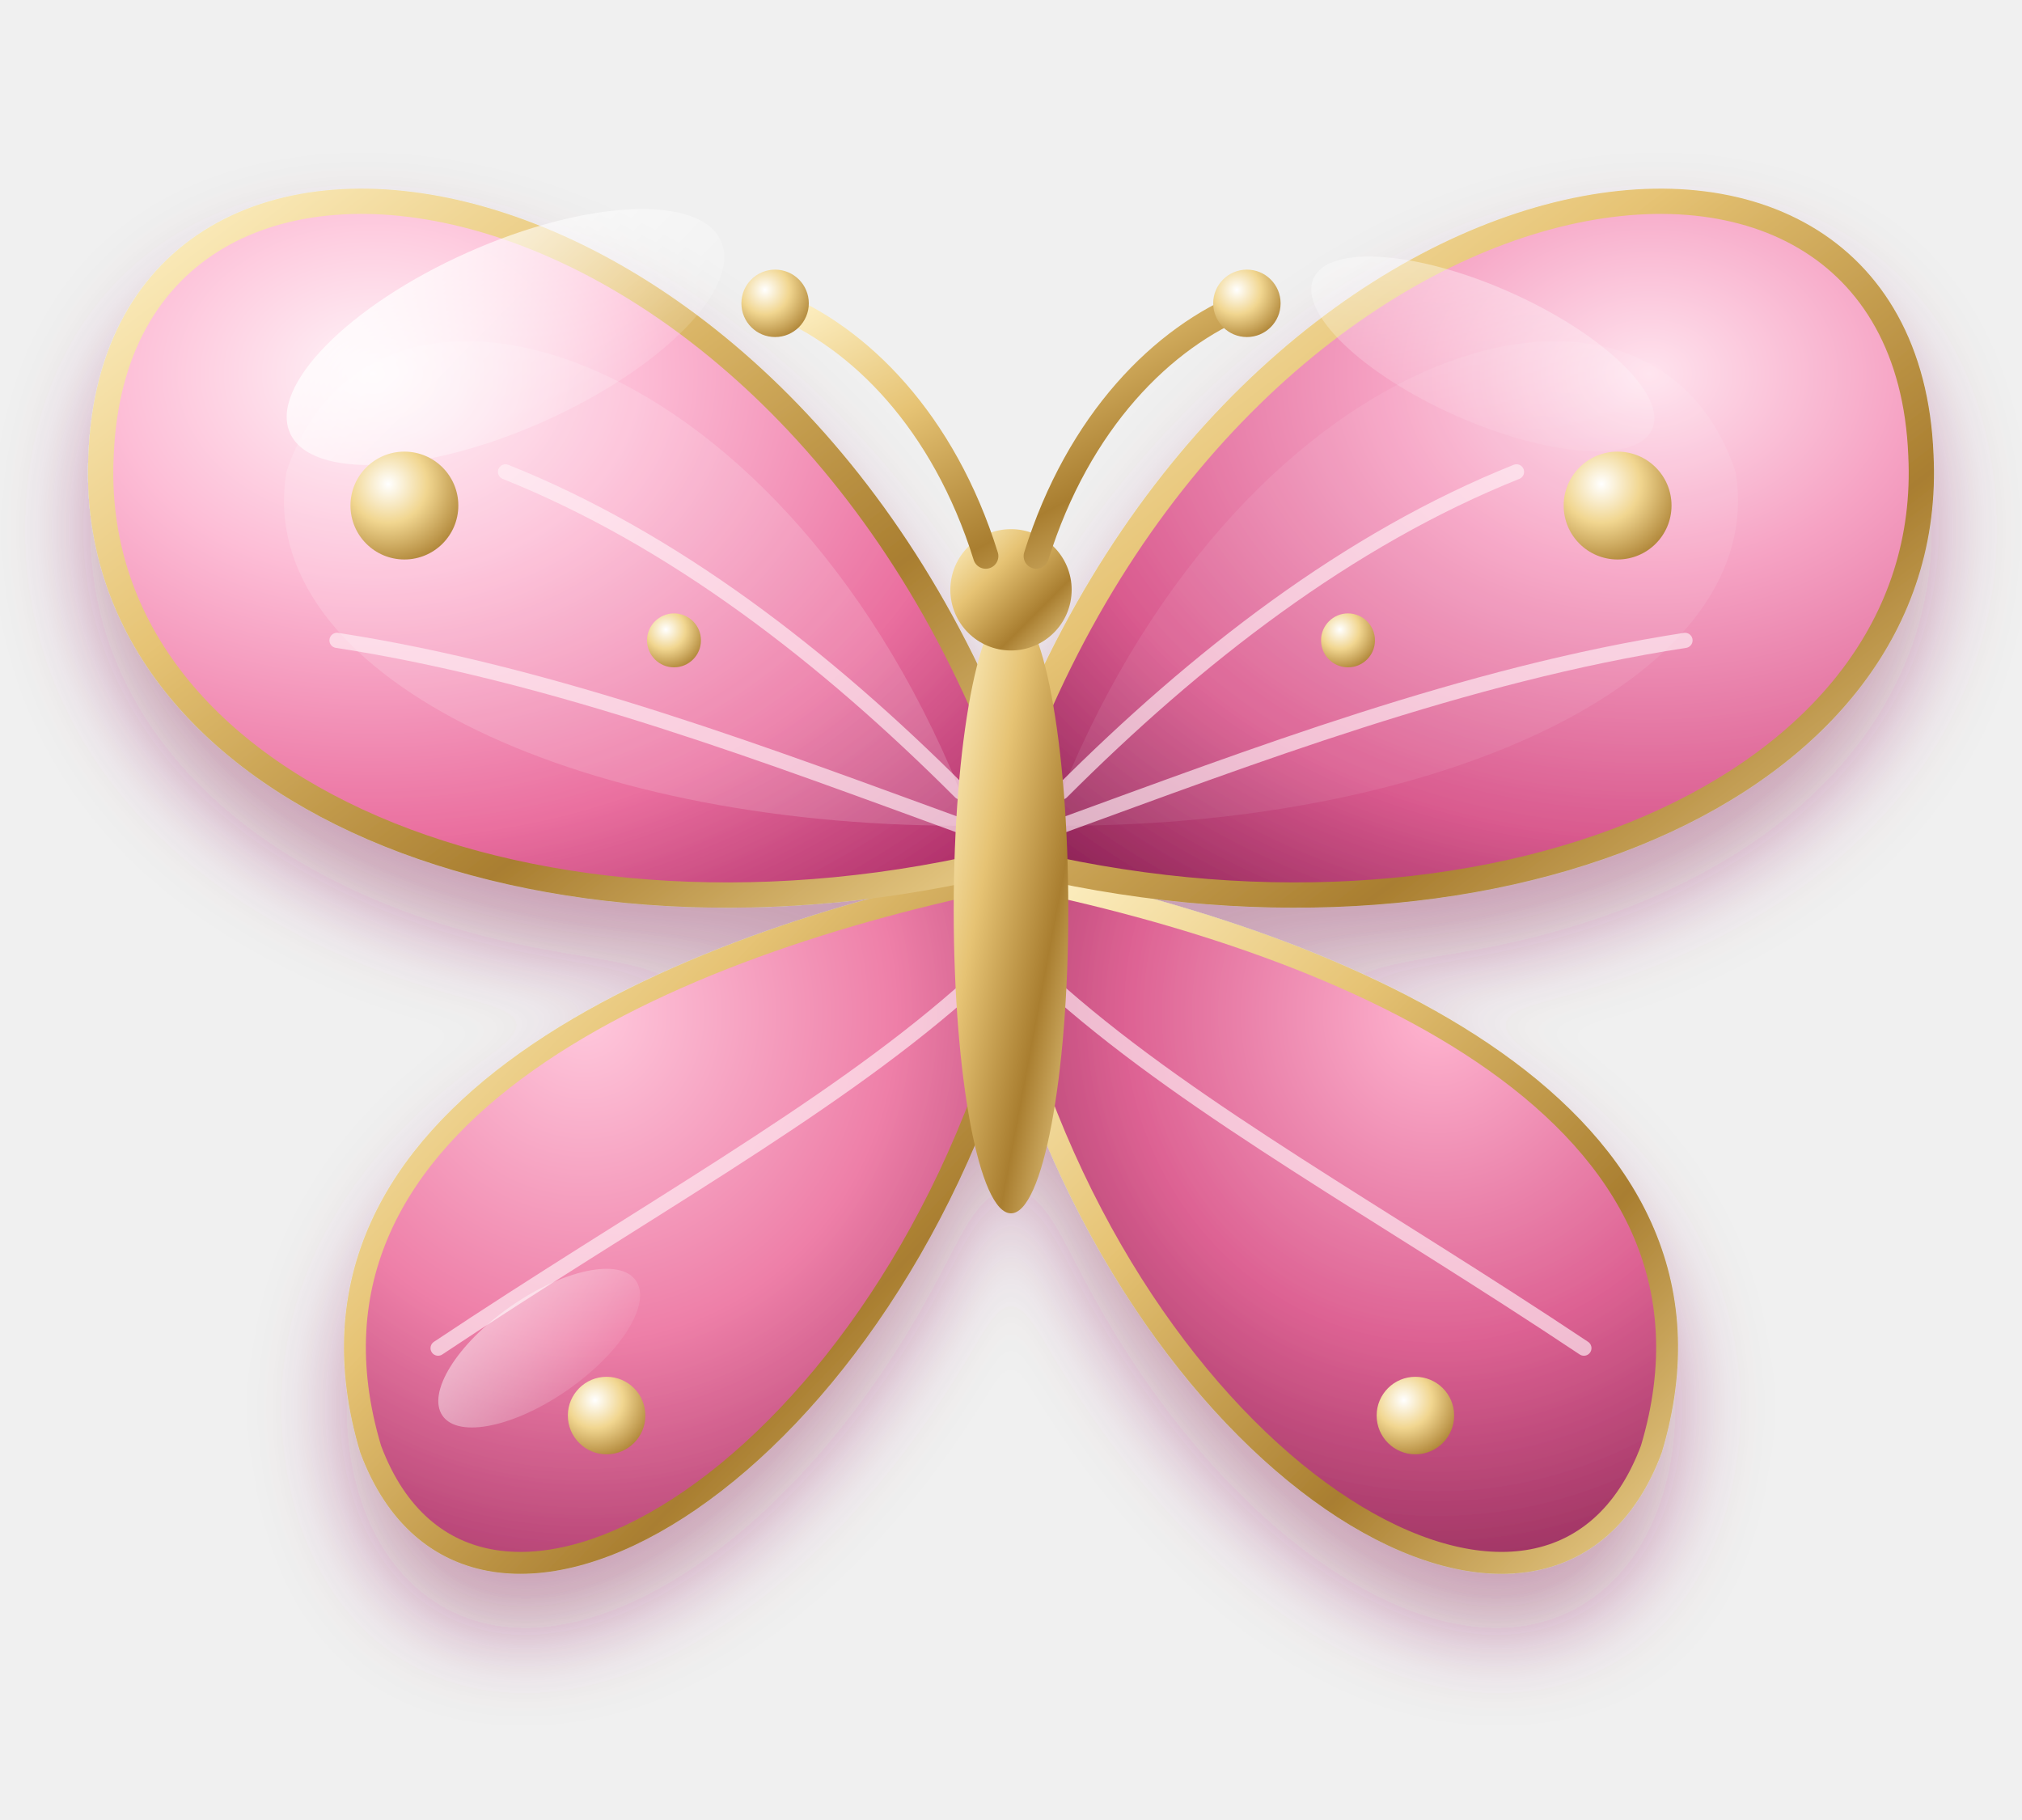
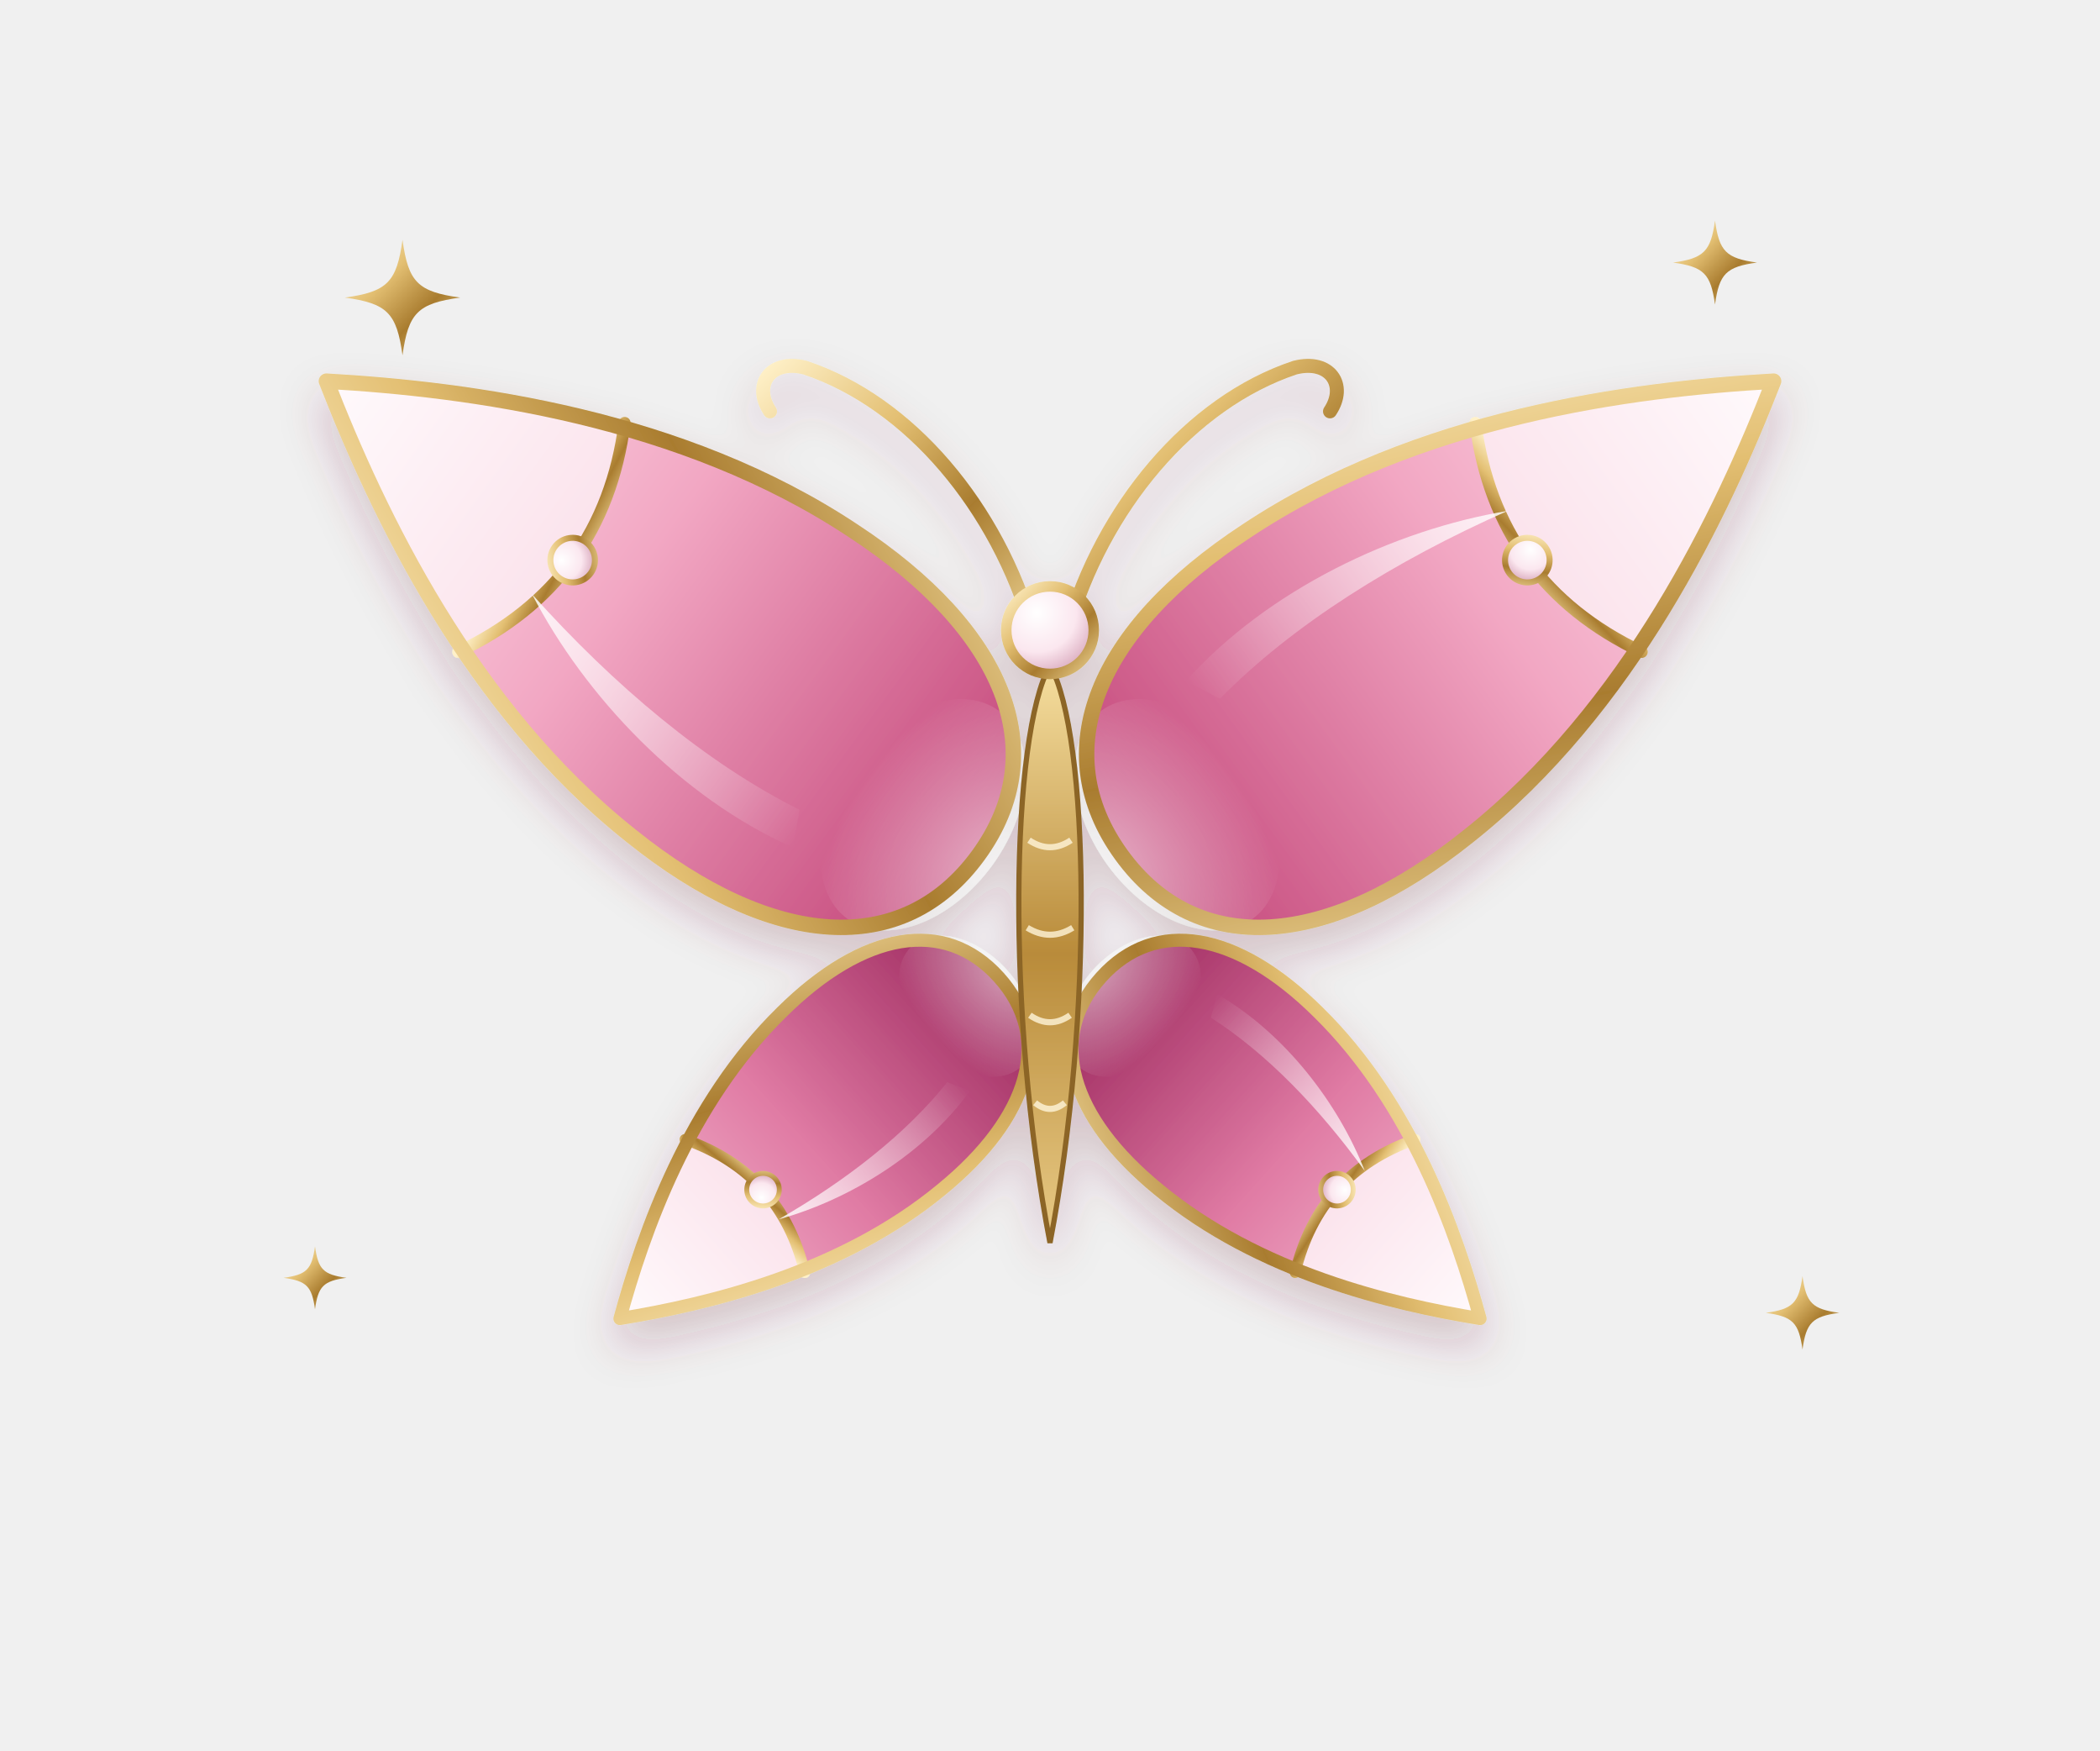
- <svg xmlns="http://www.w3.org/2000/svg" viewBox="0 0 120 108" role="img" aria-label="Nails by Mary butterfly logo">
+ <svg xmlns="http://www.w3.org/2000/svg" viewBox="0 0 240 200" role="img" aria-label="Nails by Mary butterfly logo: wings shaped like four almond nails in blush and rose with gold edges">
  <defs>
-     <filter id="sh" x="-20%" y="-20%" width="140%" height="150%">
-       <feDropShadow dx="0" dy="3.5" stdDeviation="2.6" flood-color="#8A1F4F" flood-opacity="0.38" />
+     <path id="nail" d="M0 -4 C-15 -4 -23 -17 -22 -38 C-21 -62 -9 -84 0 -98 C9 -84 21 -62 22 -38 C23 -17 15 -4 0 -4 Z" />
+     <path id="tip" d="M-16.5 -67 Q0 -58 16.5 -67 C11 -78 5 -89 0 -98 C-5 -89 -11 -78 -16.5 -67 Z" />
+     <path id="gloss" d="M-12 -22 C-15 -36 -12 -52 -6 -64 C-9 -50 -10 -36 -8 -24 Z" />
+     <linearGradient id="polish" x1="0" y1="0" x2="0" y2="1">
+       <stop offset="0" stop-color="#FCE4EE" />
+       <stop offset="0.45" stop-color="#F2A7C3" />
+       <stop offset="1" stop-color="#C4477A" />
+     </linearGradient>
+     <linearGradient id="polishDeep" x1="0" y1="0" x2="0" y2="1">
+       <stop offset="0" stop-color="#F7C6D9" />
+       <stop offset="0.5" stop-color="#E07BA4" />
+       <stop offset="1" stop-color="#9E2A5F" />
+     </linearGradient>
+     <linearGradient id="gold" x1="0" y1="0" x2="1" y2="1">
+       <stop offset="0" stop-color="#FFF1C9" />
+       <stop offset="0.35" stop-color="#E3BF72" />
+       <stop offset="0.65" stop-color="#A97C2F" />
+       <stop offset="1" stop-color="#EBD08F" />
+     </linearGradient>
+     <linearGradient id="goldV" x1="0" y1="0" x2="0" y2="1">
+       <stop offset="0" stop-color="#F6DFA0" />
+       <stop offset="0.5" stop-color="#B98B3A" />
+       <stop offset="1" stop-color="#E9CB86" />
+     </linearGradient>
+     <linearGradient id="glossFill" x1="0" y1="1" x2="0" y2="0">
+       <stop offset="0" stop-color="#FFFFFF" stop-opacity="0" />
+       <stop offset="1" stop-color="#FFFFFF" stop-opacity="0.85" />
+     </linearGradient>
+     <radialGradient id="pearl" cx="0.35" cy="0.3" r="0.75">
+       <stop offset="0" stop-color="#FFFFFF" />
+       <stop offset="0.6" stop-color="#FBE7EF" />
+       <stop offset="1" stop-color="#D9A9BD" />
+     </radialGradient>
+     <filter id="lift" x="-20%" y="-20%" width="140%" height="140%">
+       <feDropShadow dx="0" dy="2.5" stdDeviation="2.5" flood-color="#7A1F48" flood-opacity="0.22" />
    </filter>
-     <radialGradient id="wl" cx="0.3" cy="0.25" r="0.95">
-       <stop offset="0" stop-color="#FFF4F8" />
-       <stop offset="0.3" stop-color="#FDBDD6" />
-       <stop offset="0.7" stop-color="#EA6F9F" />
-       <stop offset="1" stop-color="#B0306A" />
+     <linearGradient id="frenchTip" x1="0" y1="1" x2="0" y2="0">
+       <stop offset="0" stop-color="#FBE3EC" />
+       <stop offset="1" stop-color="#FFFAFC" />
+     </linearGradient>
+     <radialGradient id="lunula" cx="0.5" cy="1" r="0.9">
+       <stop offset="0" stop-color="#FFFFFF" stop-opacity="0.55" />
+       <stop offset="1" stop-color="#FFFFFF" stop-opacity="0" />
    </radialGradient>
-     <radialGradient id="wr" cx="0.7" cy="0.25" r="0.95">
-       <stop offset="0" stop-color="#FFE3EE" />
-       <stop offset="0.3" stop-color="#F6A3C4" />
-       <stop offset="0.7" stop-color="#D95A8E" />
-       <stop offset="1" stop-color="#8F2457" />
-     </radialGradient>
-     <radialGradient id="ll" cx="0.35" cy="0.2" r="0.95">
-       <stop offset="0" stop-color="#FFC9DD" />
-       <stop offset="0.5" stop-color="#EE7FA8" />
-       <stop offset="1" stop-color="#9E2A5F" />
-     </radialGradient>
-     <radialGradient id="lr" cx="0.65" cy="0.2" r="0.95">
-       <stop offset="0" stop-color="#FFB5D0" />
-       <stop offset="0.5" stop-color="#DD6293" />
-       <stop offset="1" stop-color="#85204F" />
-     </radialGradient>
-     <linearGradient id="gold" x1="0" y1="0" x2="1" y2="1">
-       <stop offset="0" stop-color="#FFF3C9" />
-       <stop offset="0.35" stop-color="#E6C374" />
-       <stop offset="0.7" stop-color="#A97E30" />
-       <stop offset="1" stop-color="#EBCF8B" />
-     </linearGradient>
-     <linearGradient id="gloss" x1="0" y1="0" x2="1" y2="1">
-       <stop offset="0" stop-color="#FFFFFF" stop-opacity="0.9" />
-       <stop offset="1" stop-color="#FFFFFF" stop-opacity="0" />
-     </linearGradient>
-     <radialGradient id="gem" cx="0.35" cy="0.3" r="0.8">
-       <stop offset="0" stop-color="#FFFFFF" />
-       <stop offset="0.45" stop-color="#F1D690" />
-       <stop offset="1" stop-color="#A97E30" />
-     </radialGradient>
+     <g id="upper">
+       <use href="#nail" fill="url(#polish)" />
+       <ellipse cx="0" cy="-12" rx="15" ry="10" fill="url(#lunula)" />
+       <use href="#tip" fill="url(#frenchTip)" />
+       <path d="M-16.5 -67 Q0 -58 16.5 -67" fill="none" stroke="url(#gold)" stroke-width="1.4" stroke-linecap="round" />
+       <circle cx="0" cy="-62.5" r="2.6" fill="url(#pearl)" stroke="url(#gold)" stroke-width="0.7" />
+       <use href="#gloss" fill="url(#glossFill)" />
+       <use href="#nail" fill="none" stroke="url(#gold)" stroke-width="1.8" stroke-linejoin="round" />
+     </g>
+     <g id="lower">
+       <use href="#nail" fill="url(#polishDeep)" />
+       <ellipse cx="0" cy="-12" rx="15" ry="10" fill="url(#lunula)" />
+       <use href="#tip" fill="url(#frenchTip)" />
+       <path d="M-16.5 -67 Q0 -58 16.5 -67" fill="none" stroke="url(#gold)" stroke-width="2" stroke-linecap="round" />
+       <circle cx="0" cy="-62.5" r="3" fill="url(#pearl)" stroke="url(#gold)" stroke-width="0.9" />
+       <use href="#gloss" fill="url(#glossFill)" />
+       <use href="#nail" fill="none" stroke="url(#gold)" stroke-width="2.4" stroke-linejoin="round" />
+     </g>
+     <path id="spark" d="M0 -6 C0.6 -1.6 1.6 -0.6 6 0 C1.6 0.6 0.6 1.6 0 6 C-0.6 1.6 -1.6 0.6 -6 0 C-1.6 -0.6 -0.6 -1.6 0 -6 Z" />
  </defs>
-   <g filter="url(#sh)">
-     <path d="M60 52 C40 56 16 66 22 86 C28 102 52 88 60 60 Z" fill="url(#ll)" stroke="url(#gold)" stroke-width="1.3" />
-     <path d="M60 52 C80 56 104 66 98 86 C92 102 68 88 60 60 Z" fill="url(#lr)" stroke="url(#gold)" stroke-width="1.3" />
-     <path d="M60 46 C46 8 7 2 6 27 C5 47 32 58 60 51 Z" fill="url(#wl)" stroke="url(#gold)" stroke-width="1.5" />
-     <path d="M60 46 C74 8 113 2 114 27 C115 47 88 58 60 51 Z" fill="url(#wr)" stroke="url(#gold)" stroke-width="1.5" />
+   <g filter="url(#lift)">
+     <use href="#lower" transform="translate(116 110) rotate(-132) scale(0.62)" />
+     <use href="#lower" transform="translate(124 110) rotate(132) scale(0.62)" />
+     <use href="#upper" transform="translate(115 100) rotate(-54) scale(0.98)" />
+     <use href="#upper" transform="translate(125 100) rotate(54) scale(0.98)" />
+     <path d="M118 72 C114 58 104 46 92 42 C88 41 86 44 88 47" fill="none" stroke="url(#gold)" stroke-width="1.6" stroke-linecap="round" />
+     <path d="M122 72 C126 58 136 46 148 42 C152 41 154 44 152 47" fill="none" stroke="url(#gold)" stroke-width="1.6" stroke-linecap="round" />
+     <path d="M120 76 C124.5 84 125 116 120 142 C115 116 115.5 84 120 76 Z" fill="url(#goldV)" stroke="#8C6526" stroke-width="0.6" />
+     <path d="M117.6 96 q2.4 1.6 4.8 0 M117.4 106 q2.6 1.6 5.2 0 M117.7 116 q2.3 1.6 4.6 0 M118.3 126 q1.7 1.4 3.4 0" fill="none" stroke="#FFF5DA" stroke-width="0.7" opacity="0.8" />
+     <circle cx="120" cy="72" r="5" fill="url(#pearl)" stroke="url(#gold)" stroke-width="1.2" />
  </g>
-   <path d="M57 47 C46 20 22 13 17 28 C15 40 34 49 57 49 Z" fill="#FFFFFF" opacity="0.16" />
-   <path d="M63 47 C74 20 98 13 103 28 C105 40 86 49 63 49 Z" fill="#FFFFFF" opacity="0.08" />
-   <path d="M30 28 C40 32 49 39 57 47 M90 28 C80 32 71 39 63 47 M26 80 C38 72 49 66 57 59 M94 80 C82 72 71 66 63 59 M20 38 C33 40 46 45 57 49 M100 38 C87 40 74 45 63 49" fill="none" stroke="#FFF1F6" stroke-width="0.9" stroke-linecap="round" opacity="0.65" />
-   <ellipse cx="30" cy="20" rx="14" ry="5.5" transform="rotate(-24 30 20)" fill="url(#gloss)" />
-   <ellipse cx="88" cy="21" rx="11" ry="4" transform="rotate(24 88 21)" fill="url(#gloss)" opacity="0.5" />
-   <ellipse cx="32" cy="80" rx="7" ry="3" transform="rotate(-35 32 80)" fill="url(#gloss)" opacity="0.6" />
-   <circle cx="24" cy="30" r="3.2" fill="url(#gem)" />
-   <circle cx="96" cy="30" r="3.2" fill="url(#gem)" />
-   <circle cx="36" cy="84" r="2.3" fill="url(#gem)" />
-   <circle cx="84" cy="84" r="2.3" fill="url(#gem)" />
-   <circle cx="40" cy="38" r="1.6" fill="url(#gem)" />
-   <circle cx="80" cy="38" r="1.6" fill="url(#gem)" />
-   <ellipse cx="60" cy="54" rx="3.4" ry="18" fill="url(#gold)" />
-   <circle cx="60" cy="35" r="3.6" fill="url(#gold)" />
-   <path d="M58.5 33 C56 25 51 20 46 18 M61.5 33 C64 25 69 20 74 18" fill="none" stroke="url(#gold)" stroke-width="1.5" stroke-linecap="round" />
-   <circle cx="46" cy="18" r="2" fill="url(#gem)" />
-   <circle cx="74" cy="18" r="2" fill="url(#gem)" />
+   <use href="#spark" transform="translate(46 34) scale(1.1)" fill="url(#gold)" />
+   <use href="#spark" transform="translate(196 30) scale(0.8)" fill="url(#gold)" />
+   <use href="#spark" transform="translate(206 150) scale(0.7)" fill="url(#gold)" />
+   <use href="#spark" transform="translate(36 146) scale(0.6)" fill="url(#gold)" />
</svg>
